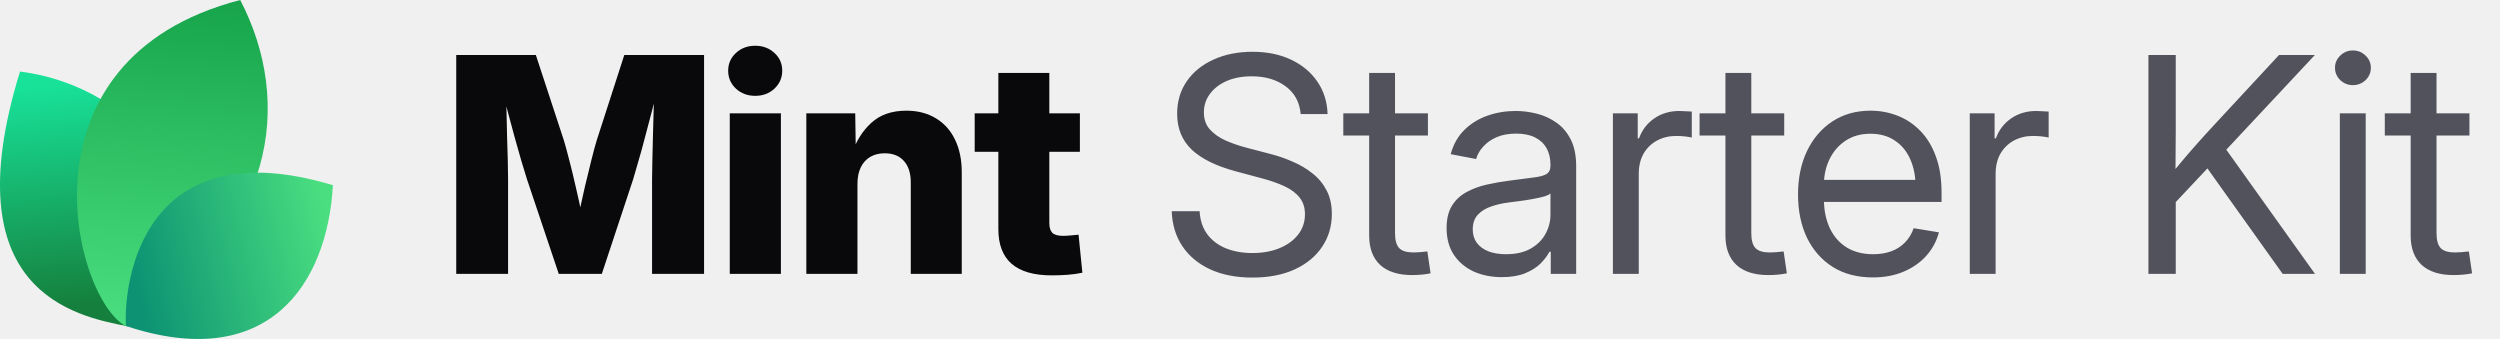
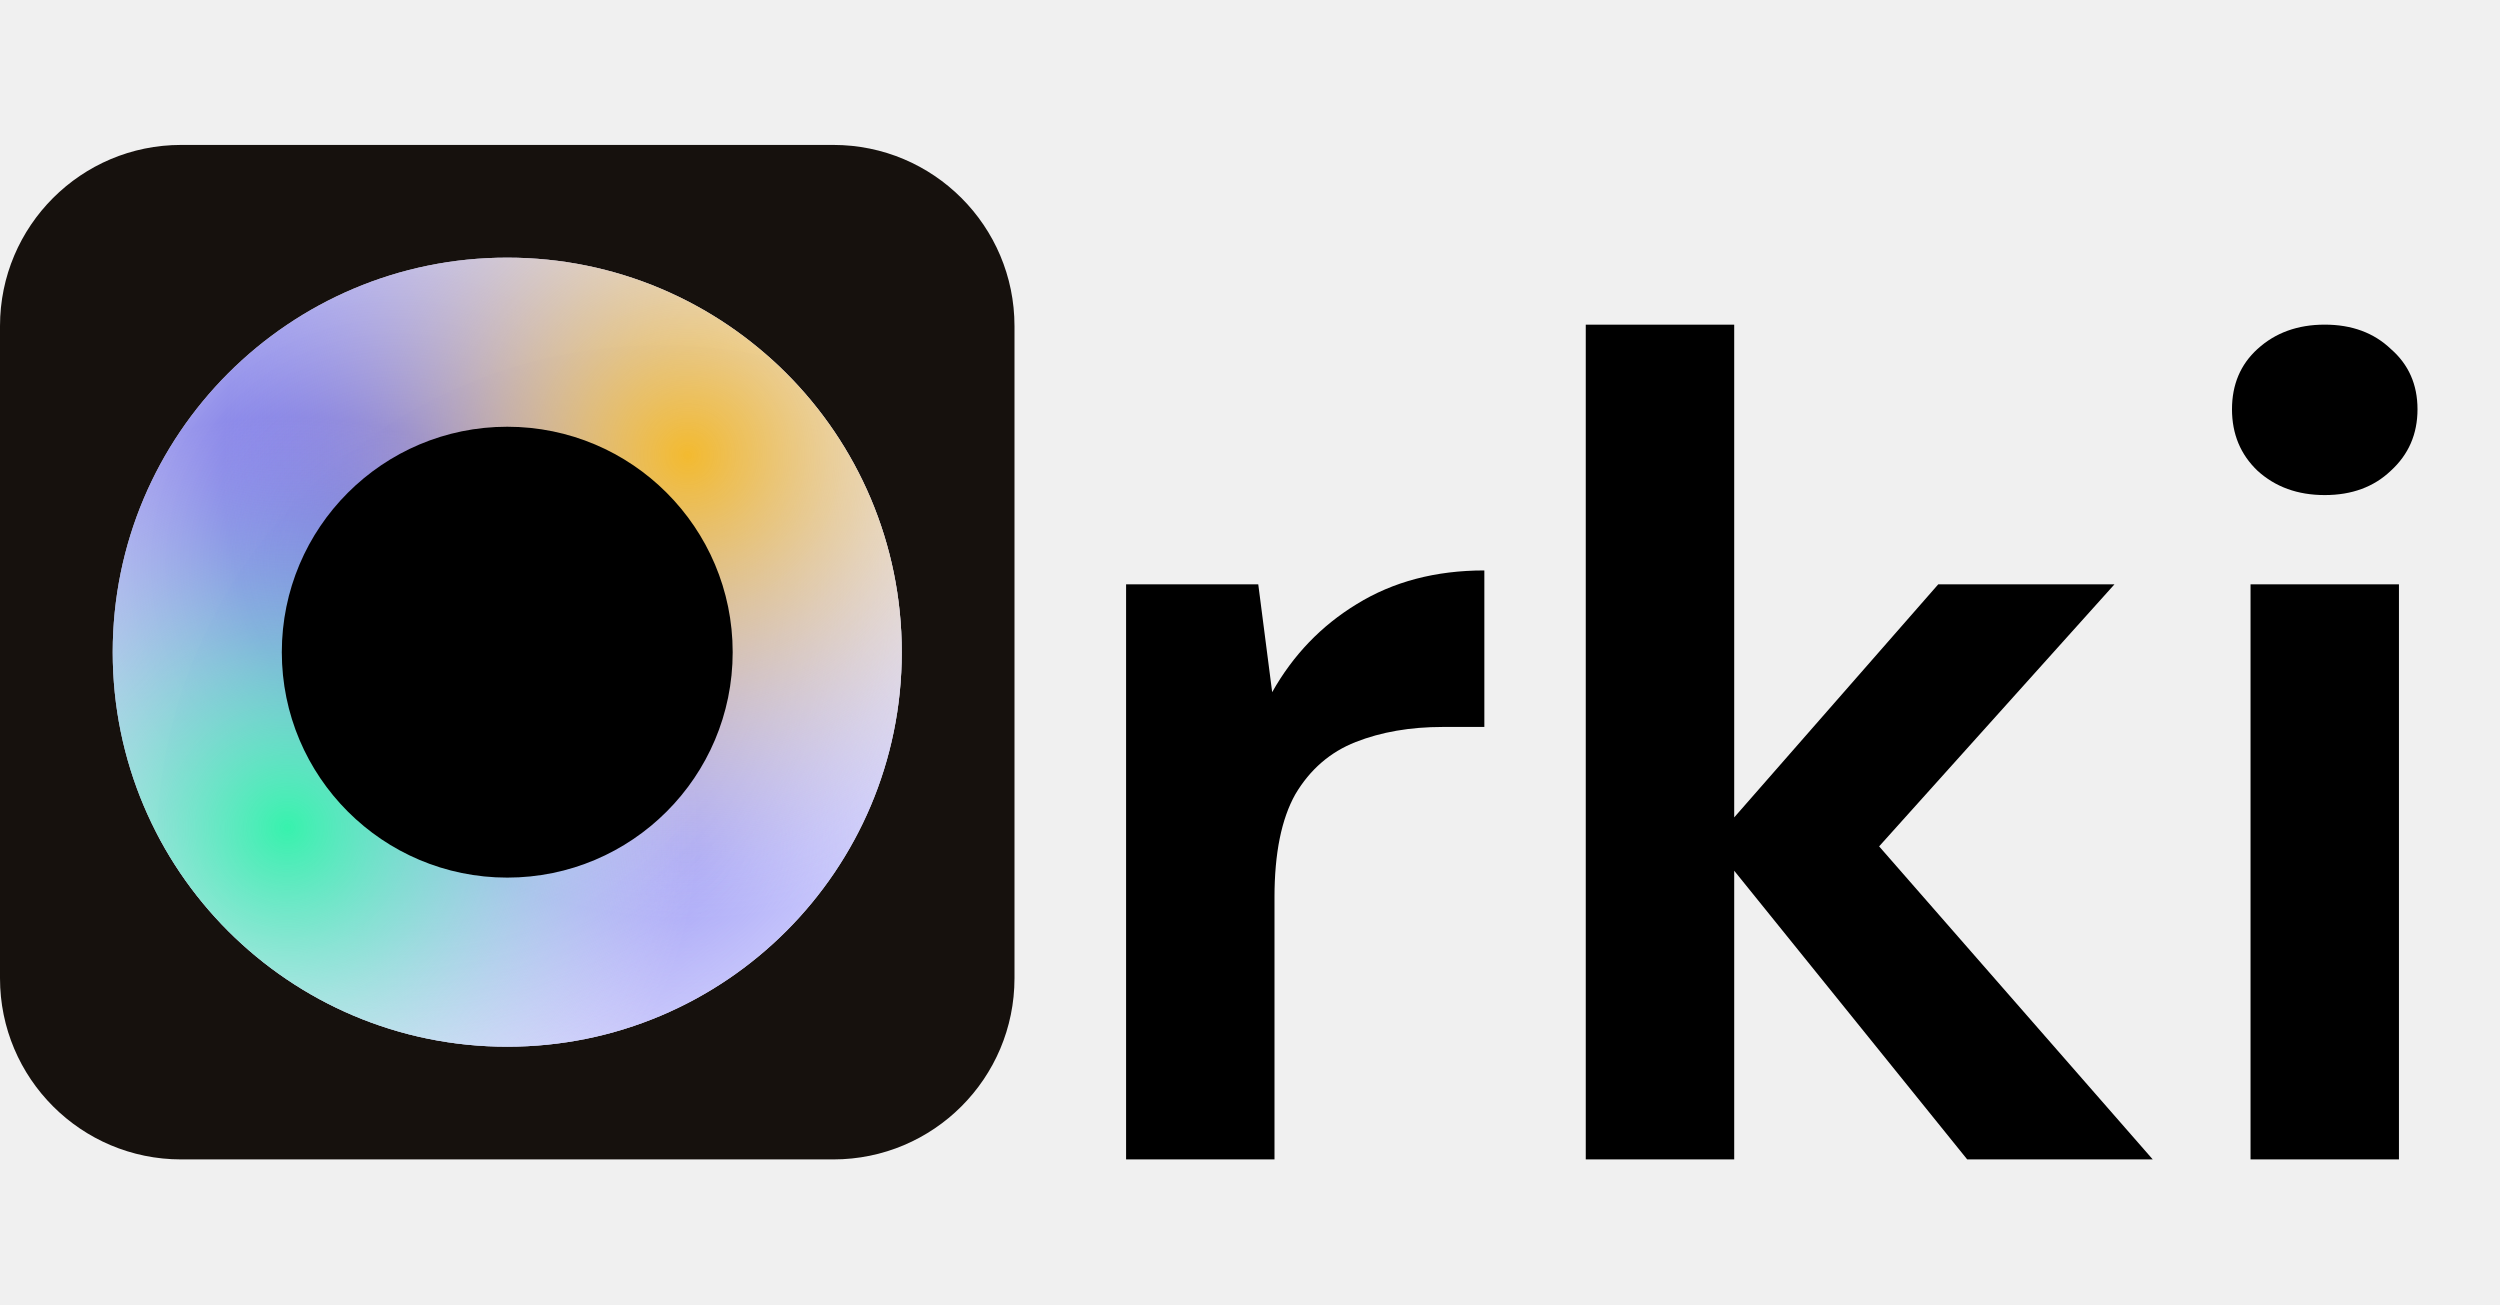
- <svg xmlns="http://www.w3.org/2000/svg" width="177" height="24" viewBox="0 0 177 24" fill="none">
-   <path d="M9.061 23.108C5.268 22.377 -3.391 20.627 1.417 5.064C9.634 6.099 16.973 14.064 9.061 23.108Z" fill="url(#paint0_linear_17557_2020)" />
-   <path d="M8.919 23.094C5.276 21.222 0.784 4.209 17.007 0C20.757 7.193 19.621 16.545 8.919 23.094Z" fill="url(#paint1_linear_17557_2020)" />
-   <path d="M8.914 23.079C8.735 19.882 10.159 9.085 23.57 13.111C23.181 20.123 18.984 26.418 8.914 23.079Z" fill="url(#paint2_linear_17557_2020)" />
-   <path d="M32.301 19.392V3.894H37.938L39.925 9.948C40.036 10.315 40.164 10.787 40.31 11.362C40.462 11.938 40.611 12.552 40.757 13.204C40.91 13.855 41.048 14.483 41.173 15.086C41.305 15.682 41.412 16.192 41.495 16.615H40.695C40.771 16.192 40.871 15.682 40.996 15.086C41.128 14.49 41.267 13.866 41.412 13.214C41.565 12.562 41.714 11.948 41.86 11.373C42.005 10.79 42.133 10.315 42.244 9.948L44.2 3.894H49.848V19.392H46.166V12.704C46.166 12.357 46.173 11.917 46.187 11.383C46.2 10.849 46.214 10.27 46.228 9.646C46.249 9.022 46.266 8.391 46.28 7.753C46.301 7.115 46.311 6.519 46.311 5.964H46.623C46.485 6.561 46.332 7.181 46.166 7.826C45.999 8.471 45.833 9.102 45.666 9.719C45.507 10.336 45.351 10.901 45.198 11.414C45.053 11.928 44.928 12.357 44.824 12.704L42.608 19.392H39.561L37.314 12.704C37.203 12.357 37.072 11.928 36.919 11.414C36.773 10.901 36.614 10.34 36.441 9.729C36.274 9.112 36.104 8.481 35.931 7.836C35.764 7.192 35.608 6.567 35.463 5.964H35.827C35.834 6.512 35.844 7.105 35.858 7.743C35.872 8.374 35.886 9.005 35.9 9.636C35.92 10.26 35.938 10.839 35.952 11.373C35.965 11.907 35.972 12.351 35.972 12.704V19.392H32.301ZM51.668 19.392V8.024H55.288V19.392H51.668ZM53.468 6.786C52.927 6.786 52.473 6.616 52.105 6.276C51.738 5.93 51.554 5.507 51.554 5.007C51.554 4.508 51.738 4.088 52.105 3.749C52.473 3.409 52.927 3.239 53.468 3.239C54.009 3.239 54.463 3.409 54.83 3.749C55.198 4.082 55.382 4.501 55.382 5.007C55.382 5.507 55.198 5.93 54.83 6.276C54.463 6.616 54.009 6.786 53.468 6.786ZM60.708 13.027V19.392H57.088V8.024H60.551L60.593 10.967H60.281C60.593 10.024 61.061 9.268 61.685 8.7C62.309 8.124 63.138 7.836 64.171 7.836C64.975 7.836 65.672 8.017 66.262 8.377C66.851 8.731 67.302 9.234 67.614 9.885C67.933 10.537 68.092 11.307 68.092 12.194V19.392H64.483V12.912C64.483 12.26 64.32 11.754 63.994 11.394C63.675 11.033 63.221 10.853 62.632 10.853C62.25 10.853 61.914 10.936 61.623 11.102C61.332 11.269 61.106 11.515 60.947 11.841C60.787 12.16 60.708 12.555 60.708 13.027ZM76.456 8.024V10.749H69.008V8.024H76.456ZM70.683 5.163H74.292V15.783C74.292 16.102 74.361 16.334 74.5 16.48C74.646 16.625 74.899 16.698 75.259 16.698C75.405 16.698 75.596 16.688 75.831 16.667C76.074 16.646 76.251 16.629 76.362 16.615L76.632 19.309C76.313 19.378 75.963 19.427 75.582 19.455C75.207 19.482 74.836 19.496 74.469 19.496C73.2 19.496 72.25 19.222 71.619 18.674C70.995 18.127 70.683 17.308 70.683 16.22V5.163Z" fill="#09090B" />
-   <path d="M88.667 19.652C87.523 19.652 86.528 19.458 85.682 19.07C84.843 18.681 84.188 18.137 83.716 17.437C83.245 16.736 82.992 15.908 82.957 14.951H84.933C84.968 15.596 85.148 16.14 85.474 16.584C85.8 17.021 86.24 17.354 86.795 17.582C87.35 17.804 87.974 17.915 88.667 17.915C89.388 17.915 90.026 17.801 90.581 17.572C91.143 17.343 91.583 17.024 91.902 16.615C92.228 16.199 92.391 15.717 92.391 15.169C92.391 14.698 92.266 14.306 92.017 13.994C91.767 13.675 91.413 13.408 90.956 13.193C90.498 12.978 89.954 12.787 89.323 12.621L87.502 12.132C86.123 11.765 85.082 11.255 84.382 10.603C83.689 9.944 83.342 9.095 83.342 8.055C83.342 7.174 83.571 6.404 84.028 5.746C84.486 5.087 85.117 4.577 85.921 4.217C86.726 3.849 87.645 3.666 88.678 3.666C89.718 3.666 90.63 3.853 91.413 4.227C92.204 4.602 92.824 5.122 93.275 5.787C93.726 6.446 93.965 7.209 93.993 8.076H92.089C92.013 7.23 91.656 6.574 91.018 6.11C90.387 5.638 89.586 5.403 88.615 5.403C87.95 5.403 87.36 5.513 86.847 5.735C86.341 5.957 85.946 6.262 85.661 6.651C85.377 7.032 85.235 7.469 85.235 7.961C85.235 8.447 85.377 8.849 85.661 9.168C85.946 9.48 86.317 9.74 86.774 9.948C87.232 10.149 87.724 10.319 88.251 10.457L89.884 10.884C90.439 11.023 90.977 11.206 91.496 11.435C92.023 11.657 92.495 11.934 92.911 12.267C93.334 12.593 93.67 12.995 93.92 13.474C94.17 13.945 94.294 14.504 94.294 15.149C94.294 16.015 94.066 16.788 93.608 17.468C93.157 18.148 92.512 18.681 91.673 19.07C90.834 19.458 89.832 19.652 88.667 19.652ZM101.097 8.024V9.594H95.106V8.024H101.097ZM96.937 5.163H98.767V16.521C98.767 17 98.865 17.347 99.059 17.562C99.26 17.77 99.6 17.874 100.078 17.874C100.21 17.874 100.366 17.867 100.546 17.853C100.733 17.832 100.903 17.815 101.056 17.801L101.285 19.351C101.097 19.392 100.886 19.423 100.65 19.444C100.414 19.465 100.189 19.475 99.974 19.475C98.996 19.475 98.244 19.236 97.717 18.758C97.197 18.272 96.937 17.579 96.937 16.677V5.163ZM106.33 19.621C105.595 19.621 104.932 19.489 104.343 19.226C103.754 18.955 103.285 18.564 102.939 18.05C102.592 17.53 102.419 16.896 102.419 16.147C102.419 15.495 102.547 14.965 102.804 14.556C103.06 14.146 103.403 13.828 103.833 13.599C104.263 13.363 104.742 13.186 105.269 13.068C105.796 12.95 106.333 12.857 106.881 12.787C107.574 12.69 108.132 12.617 108.555 12.569C108.978 12.52 109.287 12.441 109.481 12.33C109.675 12.212 109.772 12.014 109.772 11.737V11.654C109.772 11.203 109.679 10.815 109.492 10.489C109.311 10.163 109.041 9.91 108.68 9.729C108.32 9.549 107.872 9.459 107.338 9.459C106.805 9.459 106.34 9.546 105.945 9.719C105.556 9.892 105.241 10.118 104.998 10.395C104.755 10.665 104.593 10.953 104.509 11.258L102.71 10.915C102.897 10.222 103.22 9.65 103.677 9.199C104.135 8.748 104.679 8.412 105.31 8.19C105.941 7.968 106.607 7.857 107.307 7.857C107.8 7.857 108.295 7.92 108.795 8.044C109.301 8.169 109.765 8.381 110.188 8.679C110.611 8.97 110.951 9.369 111.208 9.875C111.464 10.374 111.593 11.005 111.593 11.768V19.392H109.793V17.822H109.7C109.568 18.085 109.363 18.359 109.086 18.643C108.809 18.921 108.444 19.153 107.994 19.34C107.543 19.527 106.988 19.621 106.33 19.621ZM106.621 17.998C107.321 17.998 107.904 17.867 108.368 17.603C108.84 17.333 109.19 16.986 109.419 16.563C109.654 16.133 109.772 15.682 109.772 15.211V13.692C109.703 13.769 109.554 13.841 109.325 13.911C109.096 13.973 108.829 14.032 108.524 14.088C108.226 14.143 107.921 14.192 107.609 14.233C107.304 14.275 107.033 14.309 106.798 14.337C106.354 14.393 105.938 14.49 105.549 14.628C105.168 14.76 104.86 14.954 104.624 15.211C104.388 15.467 104.27 15.811 104.27 16.241C104.27 16.615 104.367 16.934 104.561 17.198C104.762 17.461 105.04 17.662 105.393 17.801C105.747 17.933 106.156 17.998 106.621 17.998ZM114.193 19.392V8.024H115.951V9.792H116.045C116.253 9.209 116.61 8.741 117.116 8.388C117.622 8.034 118.219 7.857 118.905 7.857C119.058 7.857 119.217 7.864 119.384 7.878C119.55 7.885 119.682 7.892 119.779 7.899V9.74C119.716 9.719 119.578 9.695 119.363 9.667C119.155 9.639 118.922 9.625 118.666 9.625C118.174 9.625 117.726 9.733 117.324 9.948C116.922 10.163 116.603 10.471 116.367 10.874C116.138 11.276 116.024 11.758 116.024 12.319V19.392H114.193ZM126.322 8.024V9.594H120.33V8.024H126.322ZM122.161 5.163H123.992V16.521C123.992 17 124.089 17.347 124.283 17.562C124.484 17.77 124.824 17.874 125.302 17.874C125.434 17.874 125.59 17.867 125.77 17.853C125.958 17.832 126.127 17.815 126.28 17.801L126.509 19.351C126.322 19.392 126.11 19.423 125.874 19.444C125.639 19.465 125.413 19.475 125.198 19.475C124.221 19.475 123.468 19.236 122.941 18.758C122.421 18.272 122.161 17.579 122.161 16.677V5.163ZM132.604 19.642C131.502 19.642 130.555 19.396 129.765 18.903C128.974 18.404 128.364 17.714 127.934 16.834C127.511 15.946 127.3 14.927 127.3 13.775C127.3 12.611 127.511 11.584 127.934 10.697C128.364 9.802 128.964 9.102 129.734 8.596C130.51 8.089 131.408 7.836 132.428 7.836C133.1 7.836 133.738 7.954 134.341 8.19C134.952 8.426 135.489 8.783 135.954 9.261C136.425 9.74 136.793 10.343 137.056 11.071C137.327 11.792 137.462 12.645 137.462 13.63V14.296H128.433V12.735H136.463L135.631 13.297C135.631 12.541 135.506 11.876 135.257 11.3C135.007 10.725 134.643 10.277 134.165 9.958C133.686 9.632 133.107 9.469 132.428 9.469C131.748 9.469 131.162 9.632 130.67 9.958C130.177 10.284 129.796 10.725 129.526 11.279C129.262 11.827 129.13 12.441 129.13 13.12V14.046C129.13 14.864 129.273 15.572 129.557 16.168C129.841 16.757 130.243 17.211 130.763 17.53C131.283 17.842 131.901 17.998 132.615 17.998C133.093 17.998 133.523 17.929 133.905 17.79C134.293 17.645 134.619 17.433 134.882 17.156C135.153 16.879 135.354 16.546 135.486 16.157L137.275 16.449C137.108 17.08 136.81 17.634 136.38 18.113C135.95 18.591 135.413 18.966 134.768 19.236C134.123 19.507 133.402 19.642 132.604 19.642ZM139.459 19.392V8.024H141.217V9.792H141.311C141.519 9.209 141.876 8.741 142.382 8.388C142.888 8.034 143.485 7.857 144.171 7.857C144.324 7.857 144.483 7.864 144.649 7.878C144.816 7.885 144.948 7.892 145.045 7.899V9.74C144.982 9.719 144.844 9.695 144.629 9.667C144.421 9.639 144.188 9.625 143.932 9.625C143.439 9.625 142.992 9.733 142.59 9.948C142.188 10.163 141.869 10.471 141.633 10.874C141.404 11.276 141.29 11.758 141.29 12.319V19.392H139.459ZM153.429 14.961V12.715C153.783 12.257 154.136 11.82 154.49 11.404C154.844 10.981 155.204 10.565 155.572 10.156C155.939 9.74 156.314 9.327 156.695 8.918L161.355 3.894H163.893L157.277 10.967H157.184L153.429 14.961ZM152.108 19.392V3.894H154.043V9.241L154.022 12.559L154.043 13.505V19.392H152.108ZM161.615 19.392L155.967 11.477L157.173 9.969L163.903 19.392H161.615ZM165.661 19.392V8.024H167.492V19.392H165.661ZM166.587 6.027C166.24 6.027 165.942 5.909 165.692 5.673C165.443 5.43 165.318 5.139 165.318 4.799C165.318 4.459 165.443 4.172 165.692 3.936C165.942 3.693 166.24 3.572 166.587 3.572C166.934 3.572 167.232 3.693 167.482 3.936C167.731 4.172 167.856 4.459 167.856 4.799C167.856 5.139 167.731 5.43 167.482 5.673C167.232 5.909 166.934 6.027 166.587 6.027ZM174.836 8.024V9.594H168.844V8.024H174.836ZM170.675 5.163H172.506V16.521C172.506 17 172.603 17.347 172.797 17.562C172.998 17.77 173.338 17.874 173.816 17.874C173.948 17.874 174.104 17.867 174.284 17.853C174.472 17.832 174.641 17.815 174.794 17.801L175.023 19.351C174.836 19.392 174.624 19.423 174.388 19.444C174.153 19.465 173.927 19.475 173.712 19.475C172.735 19.475 171.982 19.236 171.455 18.758C170.935 18.272 170.675 17.579 170.675 16.677V5.163Z" fill="#52525C" />
+ <svg xmlns="http://www.w3.org/2000/svg" width="69" height="36" viewBox="0 0 69 36" fill="none">
+   <path d="M31.08 32V16.128H34.728L35.112 19.104C35.688 18.08 36.467 17.269 37.448 16.672C38.451 16.053 39.624 15.744 40.968 15.744V20.064H39.816C38.92 20.064 38.12 20.203 37.416 20.48C36.712 20.757 36.157 21.237 35.752 21.92C35.368 22.603 35.176 23.552 35.176 24.768V32H31.08ZM43.767 32V8.96H47.864V22.56L53.495 16.128H58.359L51.864 23.36L59.416 32H54.295L47.864 24.032V32H43.767ZM64.163 13.664C63.416 13.664 62.798 13.44 62.307 12.992C61.838 12.544 61.603 11.979 61.603 11.296C61.603 10.613 61.838 10.059 62.307 9.632C62.798 9.184 63.416 8.96 64.163 8.96C64.91 8.96 65.518 9.184 65.987 9.632C66.478 10.059 66.723 10.613 66.723 11.296C66.723 11.979 66.478 12.544 65.987 12.992C65.518 13.44 64.91 13.664 64.163 13.664ZM62.115 32V16.128H66.211V32H62.115Z" fill="black" />
+   <rect y="4" width="28" height="28" rx="5" fill="#16110D" />
+   <g clip-path="url(#clip0_1080_16871)">
+     <rect x="3.111" y="7.111" width="21.778" height="21.778" rx="10.889" fill="white" />
+     <circle cx="18.235" cy="23.444" r="13.914" fill="url(#paint0_radial_1080_16871)" />
+     <circle cx="11.71" cy="15.71" r="18.278" fill="url(#paint1_radial_1080_16871)" />
+     <circle cx="18.235" cy="12.556" r="15.123" fill="url(#paint2_radial_1080_16871)" />
+     <circle cx="7.951" cy="22.84" r="13.309" fill="url(#paint3_radial_1080_16871)" />
+     <circle cx="14" cy="18" r="6.222" fill="black" />
+   </g>
  <defs>
-     <linearGradient id="paint0_linear_17557_2020" x1="3.776" y1="5.916" x2="5.232" y2="21.559" gradientUnits="userSpaceOnUse">
-       <stop stop-color="#18E299" />
-       <stop offset="1" stop-color="#15803D" />
-     </linearGradient>
-     <linearGradient id="paint1_linear_17557_2020" x1="12.171" y1="-0.718" x2="10.19" y2="22.983" gradientUnits="userSpaceOnUse">
-       <stop stop-color="#16A34A" />
-       <stop offset="1" stop-color="#4ADE80" />
-     </linearGradient>
-     <linearGradient id="paint2_linear_17557_2020" x1="23.133" y1="15.353" x2="9.338" y2="18.52" gradientUnits="userSpaceOnUse">
-       <stop stop-color="#4ADE80" />
-       <stop offset="1" stop-color="#0D9373" />
-     </linearGradient>
+     <radialGradient id="paint0_radial_1080_16871" cx="0" cy="0" r="1" gradientUnits="userSpaceOnUse" gradientTransform="translate(18.9302 23.4444) rotate(56.9132) scale(23.1045)">
+       <stop stop-color="#AEACFF" />
+       <stop offset="1" stop-color="white" stop-opacity="0" />
+     </radialGradient>
+     <radialGradient id="paint1_radial_1080_16871" cx="0" cy="0" r="1" gradientUnits="userSpaceOnUse" gradientTransform="translate(10.9753 15.5802) rotate(-140.826) scale(21.0689)">
+       <stop offset="0.039" stop-color="#2D29D7" />
+       <stop offset="1" stop-color="white" stop-opacity="0" />
+     </radialGradient>
+     <radialGradient id="paint2_radial_1080_16871" cx="0" cy="0" r="1" gradientUnits="userSpaceOnUse" gradientTransform="translate(18.9907 12.5556) rotate(90) scale(12.8549)">
+       <stop stop-color="#F3BA2F" />
+       <stop offset="1" stop-color="white" stop-opacity="0" />
+     </radialGradient>
+     <radialGradient id="paint3_radial_1080_16871" cx="0" cy="0" r="1" gradientUnits="userSpaceOnUse" gradientTransform="translate(7.95061 22.8395) rotate(86.6335) scale(11.3319)">
+       <stop stop-color="#37F2AD" />
+       <stop offset="1" stop-color="white" stop-opacity="0" />
+     </radialGradient>
+     <clipPath id="clip0_1080_16871">
+       <rect x="3.111" y="7.111" width="21.778" height="21.778" rx="10.889" fill="white" />
+     </clipPath>
  </defs>
</svg>
